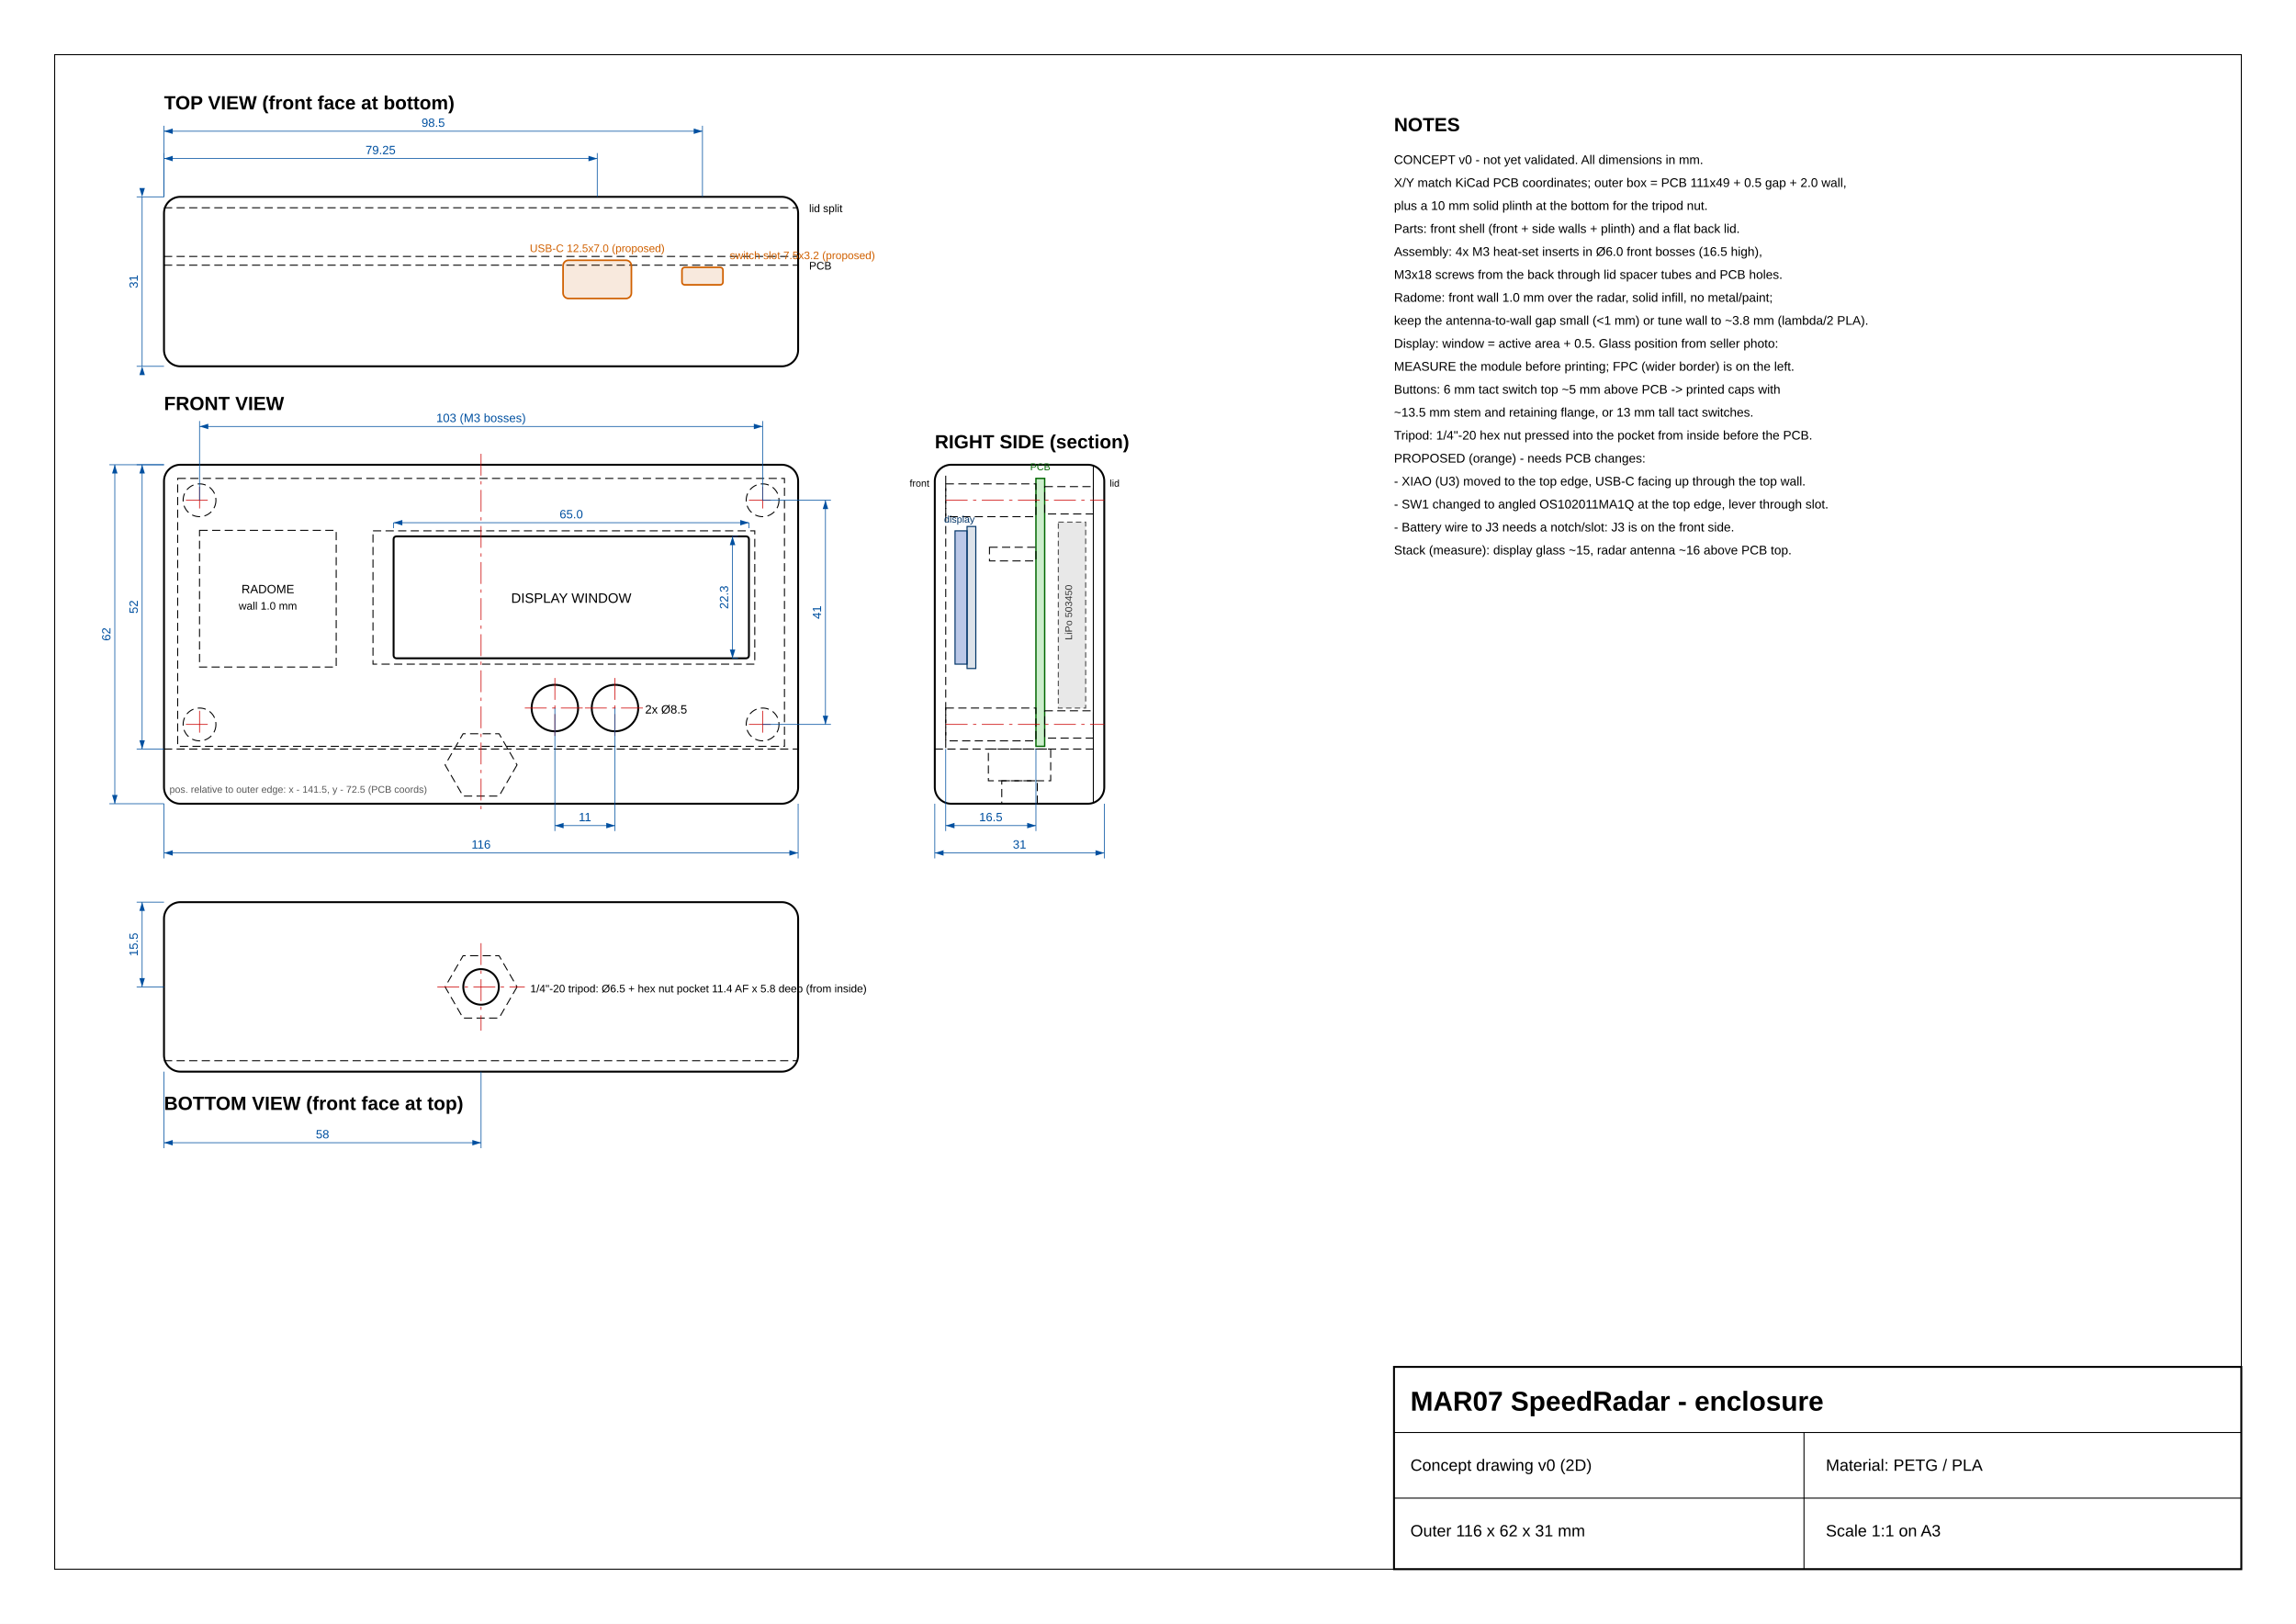
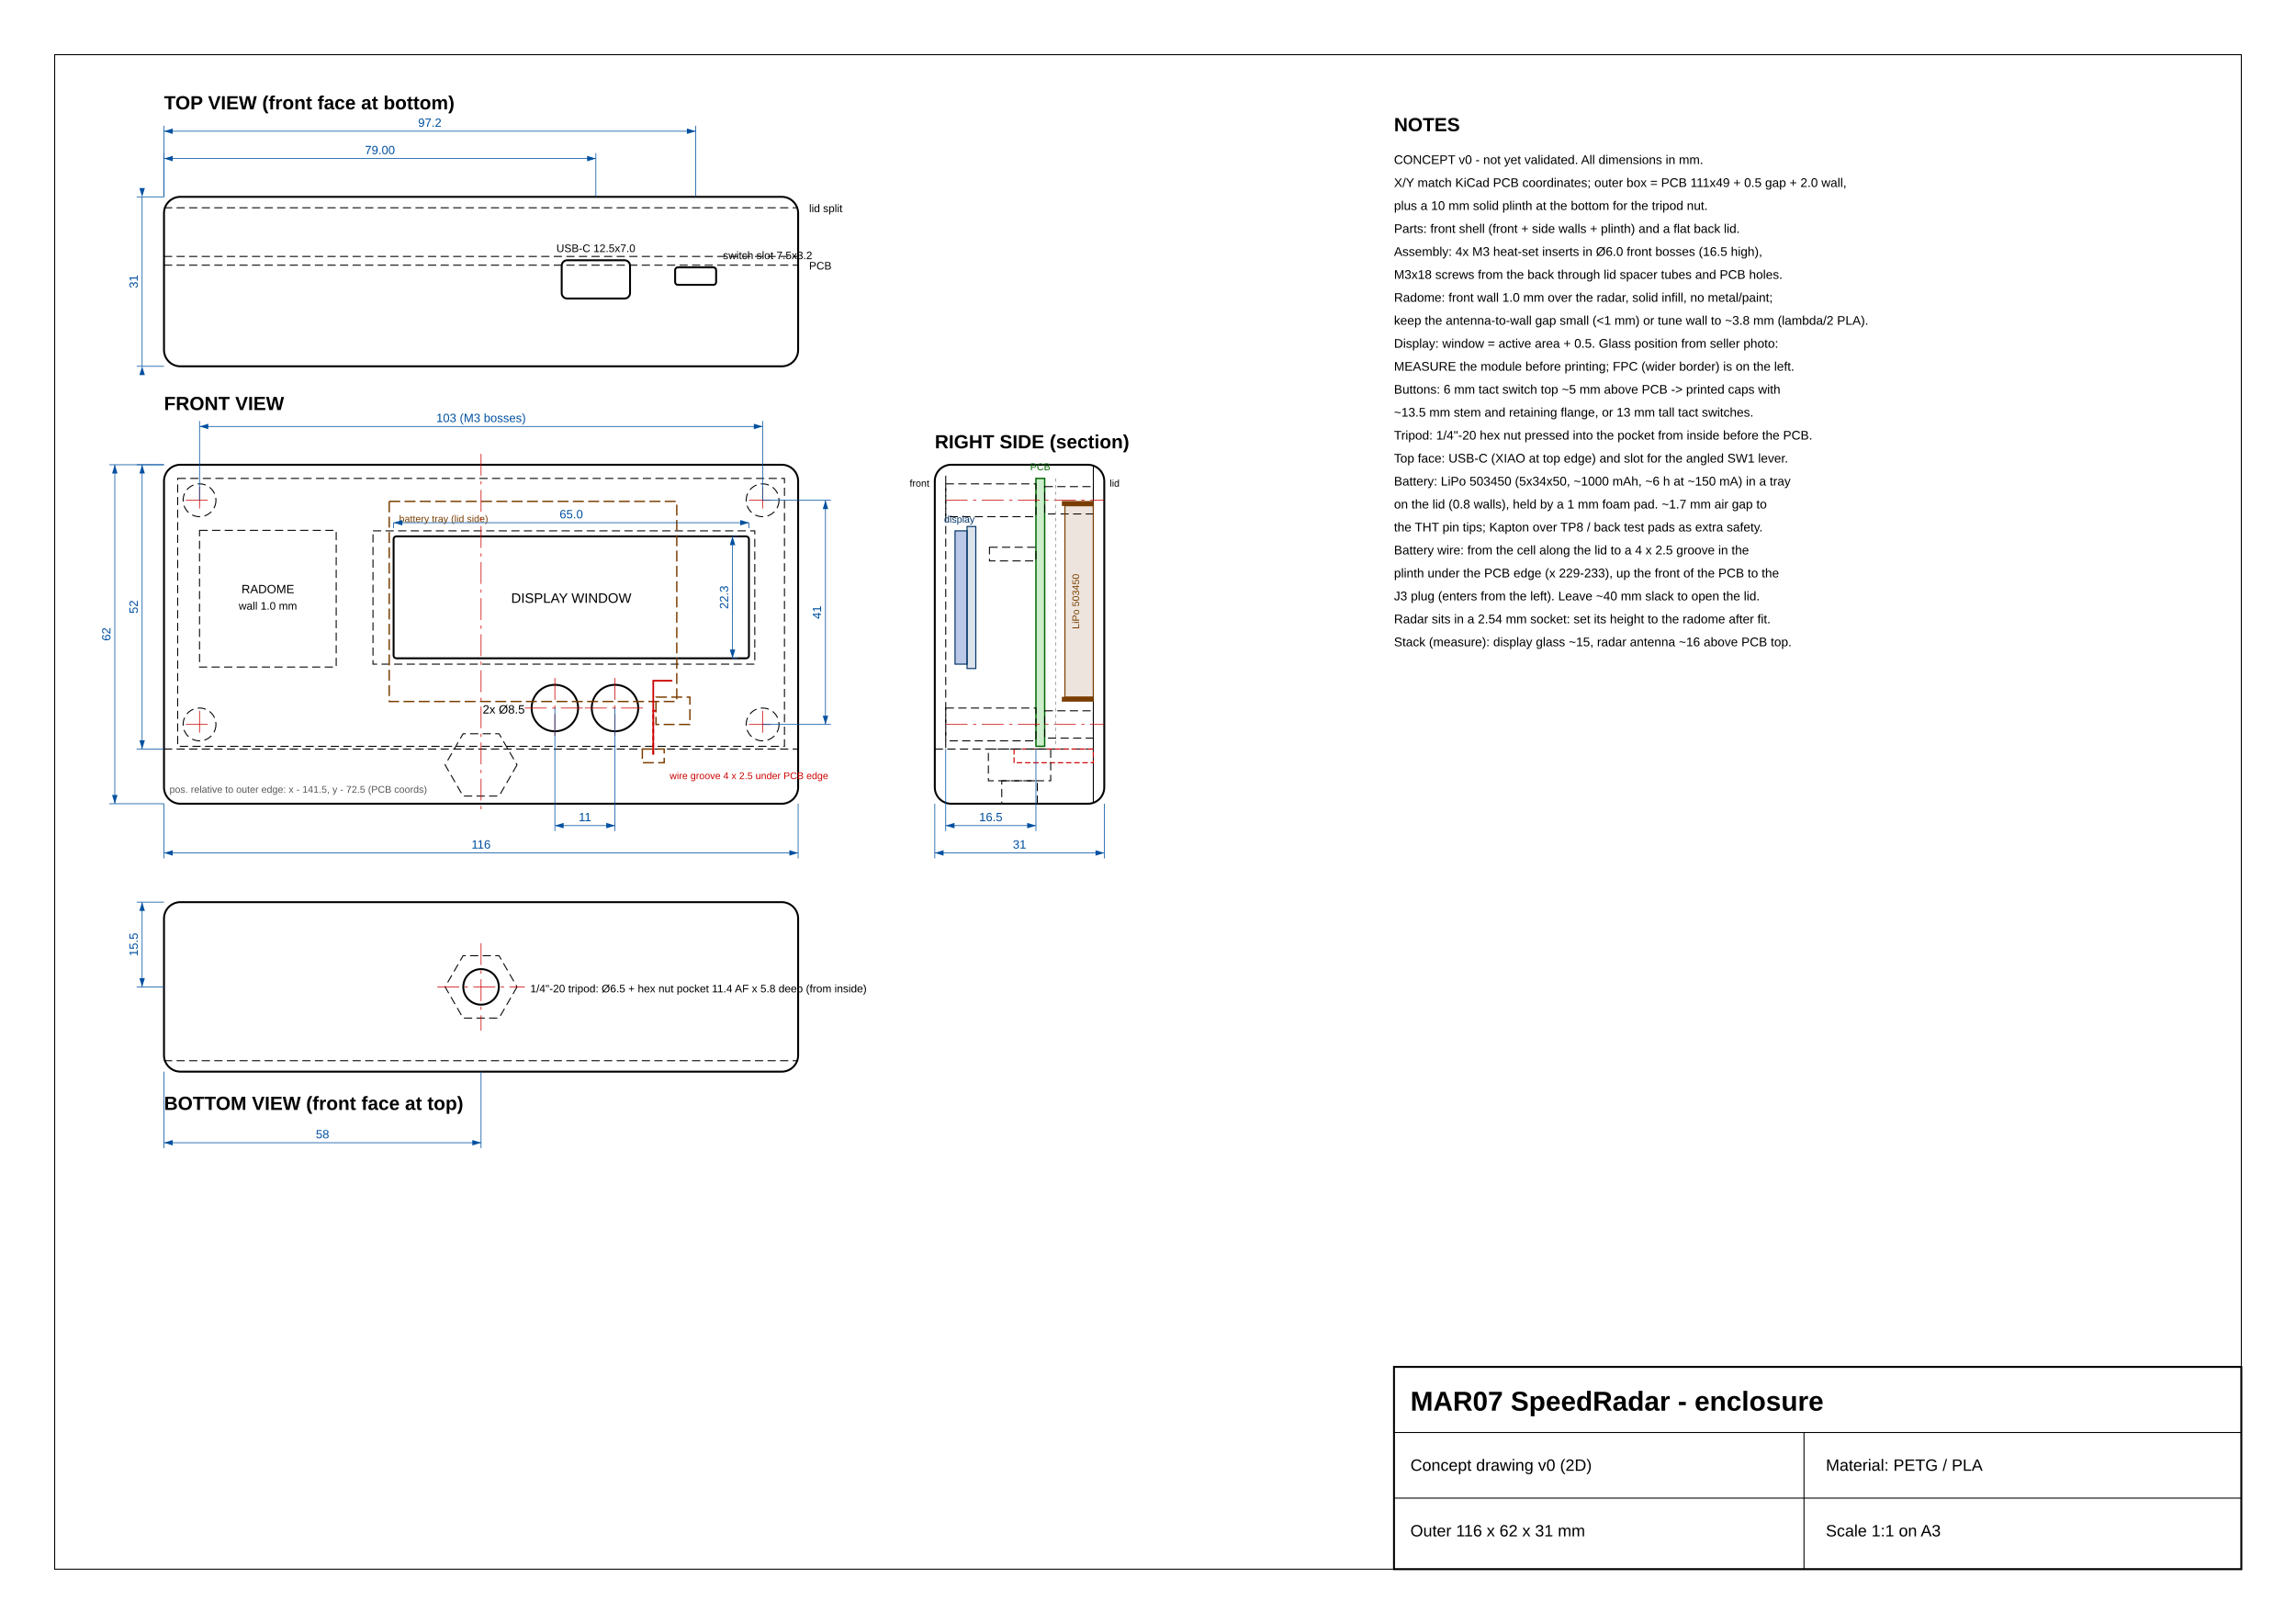
<svg xmlns="http://www.w3.org/2000/svg" width="420mm" height="297mm" viewBox="0 0 420 297">
  <rect width="420" height="297" fill="#fff" />
  <rect x="10" y="10" width="400" height="277" stroke="#000" fill="none" stroke-width="0.18" />
  <text x="30.00" y="81.00" font-size="2" text-anchor="start" fill="#000" font-family="Arial, sans-serif" />
  <rect x="30.00" y="85.00" width="116.00" height="62.00" rx="3.0" stroke="#000" fill="none" stroke-width="0.35" />
  <rect x="72.00" y="98.10" width="65.00" height="22.30" rx="0.5" stroke="#000" fill="none" stroke-width="0.35" />
  <rect x="68.23" y="97.09" width="69.84" height="24.38" rx="0" stroke="#000" fill="none" stroke-width="0.18" stroke-dasharray="1.5 0.8" />
  <rect x="36.50" y="97.00" width="25.00" height="25.00" rx="0" stroke="#000" fill="none" stroke-width="0.18" stroke-dasharray="1.5 0.8" />
  <text x="49.00" y="108.50" font-size="2.2" text-anchor="middle" fill="#000" font-family="Arial, sans-serif">RADOME</text>
  <text x="49.00" y="111.50" font-size="2.0" text-anchor="middle" fill="#000" font-family="Arial, sans-serif">wall 1.0 mm</text>
  <text x="104.50" y="110.25" font-size="2.5" text-anchor="middle" fill="#000" font-family="Arial, sans-serif">DISPLAY WINDOW</text>
  <rect x="32.50" y="87.50" width="111.00" height="49.00" rx="0" stroke="#000" fill="none" stroke-width="0.18" stroke-dasharray="1.5 0.8" />
  <line x1="30.00" y1="137.00" x2="146.00" y2="137.00" stroke="#000" fill="none" stroke-width="0.18" stroke-dasharray="1.5 0.8" />
  <circle cx="101.50" cy="129.50" r="4.25" stroke="#000" fill="none" stroke-width="0.35" />
  <line x1="96.00" y1="129.50" x2="107.00" y2="129.50" stroke="#c00" fill="none" stroke-width="0.13" stroke-dasharray="4 1 0.6 1" />
  <line x1="101.50" y1="124.00" x2="101.50" y2="135.00" stroke="#c00" fill="none" stroke-width="0.13" stroke-dasharray="4 1 0.6 1" />
  <circle cx="112.50" cy="129.50" r="4.25" stroke="#000" fill="none" stroke-width="0.35" />
  <line x1="107.00" y1="129.50" x2="118.00" y2="129.50" stroke="#c00" fill="none" stroke-width="0.13" stroke-dasharray="4 1 0.6 1" />
  <line x1="112.50" y1="124.00" x2="112.50" y2="135.00" stroke="#c00" fill="none" stroke-width="0.13" stroke-dasharray="4 1 0.6 1" />
  <circle cx="36.50" cy="91.50" r="3.00" stroke="#000" fill="none" stroke-width="0.18" stroke-dasharray="1.5 0.8" />
  <line x1="34.00" y1="91.50" x2="39.00" y2="91.50" stroke="#c00" fill="none" stroke-width="0.13" stroke-dasharray="4 1 0.6 1" />
  <line x1="36.50" y1="89.00" x2="36.50" y2="94.00" stroke="#c00" fill="none" stroke-width="0.13" stroke-dasharray="4 1 0.6 1" />
  <circle cx="139.50" cy="91.50" r="3.00" stroke="#000" fill="none" stroke-width="0.18" stroke-dasharray="1.5 0.8" />
  <line x1="137.00" y1="91.50" x2="142.00" y2="91.50" stroke="#c00" fill="none" stroke-width="0.13" stroke-dasharray="4 1 0.6 1" />
  <line x1="139.50" y1="89.00" x2="139.50" y2="94.00" stroke="#c00" fill="none" stroke-width="0.13" stroke-dasharray="4 1 0.6 1" />
  <circle cx="36.50" cy="132.50" r="3.00" stroke="#000" fill="none" stroke-width="0.18" stroke-dasharray="1.5 0.8" />
  <line x1="34.00" y1="132.50" x2="39.00" y2="132.50" stroke="#c00" fill="none" stroke-width="0.13" stroke-dasharray="4 1 0.6 1" />
  <line x1="36.50" y1="130.00" x2="36.50" y2="135.00" stroke="#c00" fill="none" stroke-width="0.13" stroke-dasharray="4 1 0.6 1" />
  <circle cx="139.50" cy="132.50" r="3.00" stroke="#000" fill="none" stroke-width="0.18" stroke-dasharray="1.5 0.8" />
  <line x1="137.00" y1="132.50" x2="142.00" y2="132.50" stroke="#c00" fill="none" stroke-width="0.13" stroke-dasharray="4 1 0.6 1" />
  <line x1="139.50" y1="130.00" x2="139.50" y2="135.00" stroke="#c00" fill="none" stroke-width="0.13" stroke-dasharray="4 1 0.6 1" />
  <polygon points="94.58,139.90 91.29,145.60 84.71,145.60 81.42,139.90 84.71,134.20 91.29,134.20" stroke="#000" fill="none" stroke-width="0.18" stroke-dasharray="1.5 0.8" />
+   <rect x="71.20" y="91.70" width="52.60" height="36.60" rx="0" stroke="#7a3d00" fill="none" stroke-width="0.25" stroke-dasharray="2 0.8" />
+   <text x="73.00" y="95.50" font-size="1.8" text-anchor="start" fill="#7a3d00" font-family="Arial, sans-serif">battery tray (lid side)</text>
+   <rect x="120.00" y="127.50" width="6.20" height="5.00" rx="0" stroke="#7a3d00" fill="none" stroke-width="0.25" stroke-dasharray="2 0.8" />
+   <rect x="117.50" y="137.00" width="4.00" height="2.50" rx="0" stroke="#7a3d00" fill="none" stroke-width="0.25" stroke-dasharray="2 0.8" />
+   <polyline points="123.00,124.50 119.50,124.50 119.50,138.00" stroke="#c00" fill="none" stroke-width="0.3" />
+   <polyline points="119.50,138.00 119.50,130.00 120.00,130.00" stroke="#c00" fill="none" stroke-width="0.3" stroke-dasharray="0.8 0.5" />
+   <text x="122.50" y="142.50" font-size="1.8" text-anchor="start" fill="#c00" font-family="Arial, sans-serif">wire groove 4 x 2.5 under PCB edge</text>
  <line x1="88.00" y1="83.00" x2="88.00" y2="149.00" stroke="#c00" fill="none" stroke-width="0.13" stroke-dasharray="4 1 0.6 1" />
  <text x="30.00" y="75.00" font-size="3.5" text-anchor="start" fill="#000" font-weight="bold" font-family="Arial, sans-serif">FRONT VIEW</text>
  <line x1="30.00" y1="147.00" x2="30.00" y2="157.00" stroke="#0050a0" fill="none" stroke-width="0.13" />
  <line x1="146.00" y1="147.00" x2="146.00" y2="157.00" stroke="#0050a0" fill="none" stroke-width="0.13" />
  <line x1="30.00" y1="156.00" x2="146.00" y2="156.00" stroke="#0050a0" fill="none" stroke-width="0.13" />
  <polygon points="30.00,156.00 31.60,155.50 31.60,156.50" fill="#0050a0" />
  <polygon points="146.00,156.00 144.40,155.50 144.40,156.50" fill="#0050a0" />
  <text x="88.00" y="155.20" font-size="2.2" text-anchor="middle" fill="#0050a0" font-family="Arial, sans-serif">116</text>
  <line x1="30.00" y1="85.00" x2="20.00" y2="85.00" stroke="#0050a0" fill="none" stroke-width="0.13" />
  <line x1="30.00" y1="147.00" x2="20.00" y2="147.00" stroke="#0050a0" fill="none" stroke-width="0.13" />
  <line x1="21.00" y1="85.00" x2="21.00" y2="147.00" stroke="#0050a0" fill="none" stroke-width="0.13" />
  <polygon points="21.00,85.00 20.50,86.60 21.50,86.60" fill="#0050a0" />
  <polygon points="21.00,147.00 20.50,145.40 21.50,145.40" fill="#0050a0" />
  <text x="20.20" y="116.00" font-size="2.2" text-anchor="middle" fill="#0050a0" transform="rotate(-90 20.20 116.00)" font-family="Arial, sans-serif">62</text>
  <line x1="30.00" y1="85.00" x2="25.00" y2="85.00" stroke="#0050a0" fill="none" stroke-width="0.13" />
  <line x1="30.00" y1="137.00" x2="25.00" y2="137.00" stroke="#0050a0" fill="none" stroke-width="0.13" />
  <line x1="26.00" y1="85.00" x2="26.00" y2="137.00" stroke="#0050a0" fill="none" stroke-width="0.13" />
  <polygon points="26.00,85.00 25.50,86.60 26.50,86.60" fill="#0050a0" />
  <polygon points="26.00,137.00 25.50,135.40 26.50,135.40" fill="#0050a0" />
  <text x="25.20" y="111.00" font-size="2.2" text-anchor="middle" fill="#0050a0" transform="rotate(-90 25.20 111.00)" font-family="Arial, sans-serif">52</text>
  <line x1="36.50" y1="91.50" x2="36.50" y2="77.00" stroke="#0050a0" fill="none" stroke-width="0.13" />
  <line x1="139.50" y1="91.50" x2="139.50" y2="77.00" stroke="#0050a0" fill="none" stroke-width="0.13" />
  <line x1="36.50" y1="78.00" x2="139.50" y2="78.00" stroke="#0050a0" fill="none" stroke-width="0.13" />
  <polygon points="36.50,78.00 38.10,77.50 38.10,78.50" fill="#0050a0" />
  <polygon points="139.50,78.00 137.90,77.50 137.90,78.50" fill="#0050a0" />
  <text x="88.00" y="77.20" font-size="2.2" text-anchor="middle" fill="#0050a0" font-family="Arial, sans-serif">103 (M3 bosses)</text>
  <line x1="139.50" y1="91.50" x2="152.00" y2="91.50" stroke="#0050a0" fill="none" stroke-width="0.13" />
  <line x1="139.50" y1="132.50" x2="152.00" y2="132.50" stroke="#0050a0" fill="none" stroke-width="0.13" />
  <line x1="151.00" y1="91.50" x2="151.00" y2="132.50" stroke="#0050a0" fill="none" stroke-width="0.13" />
  <polygon points="151.00,91.50 150.50,93.10 151.50,93.10" fill="#0050a0" />
  <polygon points="151.00,132.50 150.50,130.90 151.50,130.90" fill="#0050a0" />
  <text x="150.20" y="112.00" font-size="2.2" text-anchor="middle" fill="#0050a0" transform="rotate(-90 150.20 112.00)" font-family="Arial, sans-serif">41</text>
  <line x1="72.00" y1="95.60" x2="72.00" y2="96.60" stroke="#0050a0" fill="none" stroke-width="0.13" />
  <line x1="137.00" y1="95.60" x2="137.00" y2="96.60" stroke="#0050a0" fill="none" stroke-width="0.13" />
  <line x1="72.00" y1="95.60" x2="137.00" y2="95.60" stroke="#0050a0" fill="none" stroke-width="0.13" />
  <polygon points="72.00,95.60 73.60,95.10 73.60,96.10" fill="#0050a0" />
  <polygon points="137.00,95.60 135.40,95.10 135.40,96.10" fill="#0050a0" />
  <text x="104.50" y="94.80" font-size="2.2" text-anchor="middle" fill="#0050a0" font-family="Arial, sans-serif">65.0</text>
  <line x1="134.00" y1="98.10" x2="135.00" y2="98.10" stroke="#0050a0" fill="none" stroke-width="0.13" />
  <line x1="134.00" y1="120.40" x2="135.00" y2="120.40" stroke="#0050a0" fill="none" stroke-width="0.13" />
  <line x1="134.00" y1="98.10" x2="134.00" y2="120.40" stroke="#0050a0" fill="none" stroke-width="0.13" />
  <polygon points="134.00,98.10 133.50,99.70 134.50,99.70" fill="#0050a0" />
  <polygon points="134.00,120.40 133.50,118.80 134.50,118.80" fill="#0050a0" />
  <text x="133.20" y="109.25" font-size="2.2" text-anchor="middle" fill="#0050a0" transform="rotate(-90 133.20 109.25)" font-family="Arial, sans-serif">22.3</text>
  <line x1="101.50" y1="129.50" x2="101.50" y2="152.00" stroke="#0050a0" fill="none" stroke-width="0.13" />
  <line x1="112.50" y1="129.50" x2="112.50" y2="152.00" stroke="#0050a0" fill="none" stroke-width="0.13" />
  <line x1="101.50" y1="151.00" x2="112.50" y2="151.00" stroke="#0050a0" fill="none" stroke-width="0.13" />
  <polygon points="101.50,151.00 103.10,150.50 103.10,151.50" fill="#0050a0" />
  <polygon points="112.50,151.00 110.90,150.50 110.90,151.50" fill="#0050a0" />
  <text x="107.00" y="150.20" font-size="2.2" text-anchor="middle" fill="#0050a0" font-family="Arial, sans-serif">11</text>
-   <text x="118.00" y="130.50" font-size="2.2" text-anchor="start" fill="#000" font-family="Arial, sans-serif">2x Ø8.5</text>
+   <text x="96.00" y="130.50" font-size="2.2" text-anchor="end" fill="#000" font-family="Arial, sans-serif">2x Ø8.5</text>
  <text x="31.00" y="145.00" font-size="1.8" text-anchor="start" fill="#555" font-family="Arial, sans-serif">pos. relative to outer edge: x - 141.5, y - 72.5 (PCB coords)</text>
  <rect x="30.00" y="36.00" width="116.00" height="31.00" rx="3.0" stroke="#000" fill="none" stroke-width="0.35" />
  <line x1="30.00" y1="38.00" x2="146.00" y2="38.00" stroke="#000" fill="none" stroke-width="0.18" stroke-dasharray="1.5 0.8" />
  <line x1="30.00" y1="48.50" x2="146.00" y2="48.50" stroke="#000" fill="none" stroke-width="0.18" stroke-dasharray="1.5 0.8" />
  <line x1="30.00" y1="46.90" x2="146.00" y2="46.90" stroke="#000" fill="none" stroke-width="0.18" stroke-dasharray="1.5 0.8" />
-   <rect x="103.00" y="47.60" width="12.50" height="7.00" rx="1" stroke="#d06000" fill="#d0600022" stroke-width="0.3" />
-   <text x="109.25" y="46.10" font-size="2.0" text-anchor="middle" fill="#d06000" font-family="Arial, sans-serif">USB-C 12.5x7.0 (proposed)</text>
-   <rect x="124.75" y="48.90" width="7.50" height="3.20" rx="0.5" stroke="#d06000" fill="#d0600022" stroke-width="0.3" />
-   <text x="133.50" y="47.40" font-size="2.0" text-anchor="start" fill="#d06000" font-family="Arial, sans-serif">switch slot 7.5x3.2 (proposed)</text>
+   <rect x="102.75" y="47.60" width="12.50" height="7.00" rx="1" stroke="#000" fill="none" stroke-width="0.35" />
+   <text x="109.00" y="46.10" font-size="2.0" text-anchor="middle" fill="#000" font-family="Arial, sans-serif">USB-C 12.5x7.0</text>
+   <rect x="123.50" y="48.90" width="7.50" height="3.20" rx="0.5" stroke="#000" fill="none" stroke-width="0.35" />
+   <text x="132.25" y="47.40" font-size="2.0" text-anchor="start" fill="#000" font-family="Arial, sans-serif">switch slot 7.5x3.2</text>
  <text x="148.00" y="49.30" font-size="2.0" text-anchor="start" fill="#000" font-family="Arial, sans-serif">PCB</text>
  <text x="148.00" y="38.80" font-size="2.0" text-anchor="start" fill="#000" font-family="Arial, sans-serif">lid split</text>
  <text x="30.00" y="20.00" font-size="3.5" text-anchor="start" fill="#000" font-weight="bold" font-family="Arial, sans-serif">TOP VIEW (front face at bottom)</text>
  <line x1="30.00" y1="67.00" x2="25.00" y2="67.00" stroke="#0050a0" fill="none" stroke-width="0.13" />
  <line x1="30.00" y1="36.00" x2="25.00" y2="36.00" stroke="#0050a0" fill="none" stroke-width="0.13" />
  <line x1="26.00" y1="67.00" x2="26.00" y2="36.00" stroke="#0050a0" fill="none" stroke-width="0.13" />
  <polygon points="26.00,67.00 25.50,68.60 26.50,68.60" fill="#0050a0" />
  <polygon points="26.00,36.00 25.50,34.40 26.50,34.40" fill="#0050a0" />
  <text x="25.20" y="51.50" font-size="2.2" text-anchor="middle" fill="#0050a0" transform="rotate(-90 25.20 51.50)" font-family="Arial, sans-serif">31</text>
  <line x1="30.00" y1="36.00" x2="30.00" y2="28.00" stroke="#0050a0" fill="none" stroke-width="0.13" />
-   <line x1="109.25" y1="36.00" x2="109.25" y2="28.00" stroke="#0050a0" fill="none" stroke-width="0.13" />
-   <line x1="30.00" y1="29.00" x2="109.25" y2="29.00" stroke="#0050a0" fill="none" stroke-width="0.13" />
+   <line x1="109.00" y1="36.00" x2="109.00" y2="28.00" stroke="#0050a0" fill="none" stroke-width="0.13" />
+   <line x1="30.00" y1="29.00" x2="109.00" y2="29.00" stroke="#0050a0" fill="none" stroke-width="0.13" />
  <polygon points="30.00,29.00 31.60,28.50 31.60,29.50" fill="#0050a0" />
-   <polygon points="109.25,29.00 107.65,28.50 107.65,29.50" fill="#0050a0" />
-   <text x="69.62" y="28.20" font-size="2.2" text-anchor="middle" fill="#0050a0" font-family="Arial, sans-serif">79.25</text>
+   <polygon points="109.00,29.00 107.40,28.50 107.40,29.50" fill="#0050a0" />
+   <text x="69.50" y="28.20" font-size="2.2" text-anchor="middle" fill="#0050a0" font-family="Arial, sans-serif">79.00</text>
  <line x1="30.00" y1="36.00" x2="30.00" y2="23.00" stroke="#0050a0" fill="none" stroke-width="0.13" />
-   <line x1="128.50" y1="36.00" x2="128.50" y2="23.00" stroke="#0050a0" fill="none" stroke-width="0.13" />
-   <line x1="30.00" y1="24.00" x2="128.50" y2="24.00" stroke="#0050a0" fill="none" stroke-width="0.13" />
+   <line x1="127.25" y1="36.00" x2="127.25" y2="23.00" stroke="#0050a0" fill="none" stroke-width="0.13" />
+   <line x1="30.00" y1="24.00" x2="127.25" y2="24.00" stroke="#0050a0" fill="none" stroke-width="0.13" />
  <polygon points="30.00,24.00 31.60,23.50 31.60,24.50" fill="#0050a0" />
-   <polygon points="128.50,24.00 126.90,23.50 126.90,24.50" fill="#0050a0" />
-   <text x="79.25" y="23.20" font-size="2.2" text-anchor="middle" fill="#0050a0" font-family="Arial, sans-serif">98.5</text>
+   <polygon points="127.25,24.00 125.65,23.50 125.65,24.50" fill="#0050a0" />
+   <text x="78.62" y="23.20" font-size="2.2" text-anchor="middle" fill="#0050a0" font-family="Arial, sans-serif">97.2</text>
  <rect x="30.00" y="165.00" width="116.00" height="31.00" rx="3.0" stroke="#000" fill="none" stroke-width="0.35" />
  <line x1="30.00" y1="194.00" x2="146.00" y2="194.00" stroke="#000" fill="none" stroke-width="0.18" stroke-dasharray="1.5 0.8" />
  <circle cx="88.00" cy="180.50" r="3.25" stroke="#000" fill="none" stroke-width="0.35" />
  <polygon points="94.58,180.50 91.29,186.20 84.71,186.20 81.42,180.50 84.71,174.80 91.29,174.80" stroke="#000" fill="none" stroke-width="0.18" stroke-dasharray="1.5 0.8" />
  <line x1="80.00" y1="180.50" x2="96.00" y2="180.50" stroke="#c00" fill="none" stroke-width="0.13" stroke-dasharray="4 1 0.6 1" />
  <line x1="88.00" y1="172.50" x2="88.00" y2="188.50" stroke="#c00" fill="none" stroke-width="0.13" stroke-dasharray="4 1 0.6 1" />
  <text x="97.00" y="181.50" font-size="2.0" text-anchor="start" fill="#000" font-family="Arial, sans-serif">1/4"-20 tripod: Ø6.5 + hex nut pocket 11.4 AF x 5.8 deep (from inside)</text>
  <text x="30.00" y="203.00" font-size="3.5" text-anchor="start" fill="#000" font-weight="bold" font-family="Arial, sans-serif">BOTTOM VIEW (front face at top)</text>
  <line x1="30.00" y1="196.00" x2="30.00" y2="210.00" stroke="#0050a0" fill="none" stroke-width="0.13" />
  <line x1="88.00" y1="196.00" x2="88.00" y2="210.00" stroke="#0050a0" fill="none" stroke-width="0.13" />
  <line x1="30.00" y1="209.00" x2="88.00" y2="209.00" stroke="#0050a0" fill="none" stroke-width="0.13" />
  <polygon points="30.00,209.00 31.60,208.50 31.60,209.50" fill="#0050a0" />
  <polygon points="88.00,209.00 86.40,208.50 86.40,209.50" fill="#0050a0" />
  <text x="59.00" y="208.20" font-size="2.2" text-anchor="middle" fill="#0050a0" font-family="Arial, sans-serif">58</text>
  <line x1="30.00" y1="165.00" x2="25.00" y2="165.00" stroke="#0050a0" fill="none" stroke-width="0.13" />
  <line x1="30.00" y1="180.50" x2="25.00" y2="180.50" stroke="#0050a0" fill="none" stroke-width="0.13" />
  <line x1="26.00" y1="165.00" x2="26.00" y2="180.50" stroke="#0050a0" fill="none" stroke-width="0.13" />
  <polygon points="26.00,165.00 25.50,166.60 26.50,166.60" fill="#0050a0" />
  <polygon points="26.00,180.50 25.50,178.90 26.50,178.90" fill="#0050a0" />
  <text x="25.20" y="172.75" font-size="2.2" text-anchor="middle" fill="#0050a0" transform="rotate(-90 25.20 172.75)" font-family="Arial, sans-serif">15.5</text>
  <rect x="171.00" y="85.00" width="31.00" height="62.00" rx="3.0" stroke="#000" fill="none" stroke-width="0.35" />
  <line x1="173.00" y1="87.00" x2="173.00" y2="137.00" stroke="#000" fill="none" stroke-width="0.18" stroke-dasharray="1.5 0.8" />
  <line x1="200.00" y1="85.00" x2="200.00" y2="147.00" stroke="#000" fill="none" stroke-width="0.18" />
  <line x1="171.00" y1="137.00" x2="200.00" y2="137.00" stroke="#000" fill="none" stroke-width="0.18" stroke-dasharray="1.5 0.8" />
  <rect x="189.50" y="87.50" width="1.60" height="49.00" rx="0" stroke="#060" fill="#0a03" stroke-width="0.25" />
  <rect x="181.00" y="100.09" width="8.50" height="2.50" rx="0" stroke="#000" fill="none" stroke-width="0.18" stroke-dasharray="1.5 0.8" />
  <rect x="176.90" y="96.29" width="1.60" height="25.98" rx="0" stroke="#036" fill="#0362" stroke-width="0.2" />
  <rect x="174.70" y="97.09" width="2.20" height="24.38" rx="0" stroke="#036" fill="#03a4" stroke-width="0.2" />
  <rect x="173.00" y="88.50" width="16.50" height="6.00" rx="0" stroke="#000" fill="none" stroke-width="0.18" stroke-dasharray="1.5 0.8" />
  <rect x="191.10" y="89.00" width="8.90" height="5.00" rx="0" stroke="#000" fill="none" stroke-width="0.18" stroke-dasharray="1.5 0.8" />
  <line x1="173.00" y1="91.50" x2="202.00" y2="91.50" stroke="#c00" fill="none" stroke-width="0.13" stroke-dasharray="4 1 0.6 1" />
  <rect x="173.00" y="129.50" width="16.50" height="6.00" rx="0" stroke="#000" fill="none" stroke-width="0.18" stroke-dasharray="1.5 0.8" />
  <rect x="191.10" y="130.00" width="8.90" height="5.00" rx="0" stroke="#000" fill="none" stroke-width="0.18" stroke-dasharray="1.5 0.8" />
  <line x1="173.00" y1="132.50" x2="202.00" y2="132.50" stroke="#c00" fill="none" stroke-width="0.13" stroke-dasharray="4 1 0.6 1" />
-   <rect x="193.60" y="95.50" width="5.00" height="34.00" rx="0" stroke="#555" fill="#5552" stroke-width="0.2" stroke-dasharray="1 0.6" />
-   <text x="196.10" y="112.00" font-size="1.8" text-anchor="middle" fill="#333" transform="rotate(-90 196.10 112.00)" font-family="Arial, sans-serif">LiPo 503450</text>
+   <rect x="194.80" y="92.50" width="5.20" height="35.00" rx="0" stroke="#7a3d00" fill="#7a3d0022" stroke-width="0.2" />
+   <rect x="194.30" y="91.70" width="5.70" height="0.80" rx="0" stroke="#7a3d00" fill="#7a3d00" stroke-width="0.1" />
+   <rect x="194.30" y="127.50" width="5.70" height="0.80" rx="0" stroke="#7a3d00" fill="#7a3d00" stroke-width="0.1" />
+   <line x1="193.10" y1="87.50" x2="193.10" y2="136.50" stroke="#999" stroke-width="0.15" stroke-dasharray="0.6 0.6" />
+   <text x="197.40" y="110.00" font-size="1.8" text-anchor="middle" fill="#7a3d00" transform="rotate(-90 197.40 110.00)" font-family="Arial, sans-serif">LiPo 503450</text>
+   <rect x="185.50" y="137.00" width="14.50" height="2.50" rx="0" stroke="#c00" fill="none" stroke-width="0.2" stroke-dasharray="1 0.5" />
  <rect x="180.80" y="137.00" width="11.40" height="5.80" rx="0" stroke="#000" fill="none" stroke-width="0.18" stroke-dasharray="1.5 0.8" />
  <rect x="183.25" y="142.80" width="6.50" height="4.20" rx="0" stroke="#000" fill="none" stroke-width="0.18" stroke-dasharray="1.5 0.8" />
  <text x="171.00" y="82.00" font-size="3.5" text-anchor="start" fill="#000" font-weight="bold" font-family="Arial, sans-serif">RIGHT SIDE (section)</text>
  <line x1="171.00" y1="147.00" x2="171.00" y2="157.00" stroke="#0050a0" fill="none" stroke-width="0.13" />
  <line x1="202.00" y1="147.00" x2="202.00" y2="157.00" stroke="#0050a0" fill="none" stroke-width="0.13" />
  <line x1="171.00" y1="156.00" x2="202.00" y2="156.00" stroke="#0050a0" fill="none" stroke-width="0.13" />
  <polygon points="171.00,156.00 172.60,155.50 172.60,156.50" fill="#0050a0" />
  <polygon points="202.00,156.00 200.40,155.50 200.40,156.50" fill="#0050a0" />
  <text x="186.50" y="155.20" font-size="2.2" text-anchor="middle" fill="#0050a0" font-family="Arial, sans-serif">31</text>
  <line x1="173.00" y1="137.00" x2="173.00" y2="152.00" stroke="#0050a0" fill="none" stroke-width="0.13" />
  <line x1="189.50" y1="137.00" x2="189.50" y2="152.00" stroke="#0050a0" fill="none" stroke-width="0.13" />
  <line x1="173.00" y1="151.00" x2="189.50" y2="151.00" stroke="#0050a0" fill="none" stroke-width="0.13" />
  <polygon points="173.00,151.00 174.60,150.50 174.60,151.50" fill="#0050a0" />
  <polygon points="189.50,151.00 187.90,150.50 187.90,151.50" fill="#0050a0" />
  <text x="181.25" y="150.20" font-size="2.2" text-anchor="middle" fill="#0050a0" font-family="Arial, sans-serif">16.5</text>
  <text x="175.50" y="95.59" font-size="1.8" text-anchor="middle" fill="#036" font-family="Arial, sans-serif">display</text>
  <text x="190.30" y="86.00" font-size="1.8" text-anchor="middle" fill="#060" font-family="Arial, sans-serif">PCB</text>
  <text x="170.00" y="89.00" font-size="1.8" text-anchor="end" fill="#000" font-family="Arial, sans-serif">front</text>
  <text x="203.00" y="89.00" font-size="1.8" text-anchor="start" fill="#000" font-family="Arial, sans-serif">lid</text>
  <text x="255.00" y="24.00" font-size="3.5" text-anchor="start" fill="#000" font-weight="bold" font-family="Arial, sans-serif">NOTES</text>
  <text x="255.00" y="30.00" font-size="2.3" text-anchor="start" fill="#000" font-family="Arial, sans-serif">CONCEPT v0 - not yet validated. All dimensions in mm.</text>
  <text x="255.00" y="34.20" font-size="2.3" text-anchor="start" fill="#000" font-family="Arial, sans-serif">X/Y match KiCad PCB coordinates; outer box = PCB 111x49 + 0.5 gap + 2.0 wall,</text>
  <text x="255.00" y="38.40" font-size="2.3" text-anchor="start" fill="#000" font-family="Arial, sans-serif">  plus a 10 mm solid plinth at the bottom for the tripod nut.</text>
  <text x="255.00" y="42.60" font-size="2.3" text-anchor="start" fill="#000" font-family="Arial, sans-serif">Parts: front shell (front + side walls + plinth) and a flat back lid.</text>
  <text x="255.00" y="46.80" font-size="2.3" text-anchor="start" fill="#000" font-family="Arial, sans-serif">Assembly: 4x M3 heat-set inserts in Ø6.0 front bosses (16.5 high),</text>
  <text x="255.00" y="51.00" font-size="2.3" text-anchor="start" fill="#000" font-family="Arial, sans-serif">  M3x18 screws from the back through lid spacer tubes and PCB holes.</text>
  <text x="255.00" y="55.20" font-size="2.3" text-anchor="start" fill="#000" font-family="Arial, sans-serif">Radome: front wall 1.0 mm over the radar, solid infill, no metal/paint;</text>
  <text x="255.00" y="59.40" font-size="2.3" text-anchor="start" fill="#000" font-family="Arial, sans-serif">  keep the antenna-to-wall gap small (&lt;1 mm) or tune wall to ~3.8 mm (lambda/2 PLA).</text>
  <text x="255.00" y="63.60" font-size="2.3" text-anchor="start" fill="#000" font-family="Arial, sans-serif">Display: window = active area + 0.5. Glass position from seller photo:</text>
  <text x="255.00" y="67.80" font-size="2.3" text-anchor="start" fill="#000" font-family="Arial, sans-serif">  MEASURE the module before printing; FPC (wider border) is on the left.</text>
  <text x="255.00" y="72.00" font-size="2.3" text-anchor="start" fill="#000" font-family="Arial, sans-serif">Buttons: 6 mm tact switch top ~5 mm above PCB -&gt; printed caps with</text>
  <text x="255.00" y="76.20" font-size="2.3" text-anchor="start" fill="#000" font-family="Arial, sans-serif">  ~13.5 mm stem and retaining flange, or 13 mm tall tact switches.</text>
  <text x="255.00" y="80.40" font-size="2.3" text-anchor="start" fill="#000" font-family="Arial, sans-serif">Tripod: 1/4"-20 hex nut pressed into the pocket from inside before the PCB.</text>
-   <text x="255.00" y="84.60" font-size="2.3" text-anchor="start" fill="#000" font-family="Arial, sans-serif">PROPOSED (orange) - needs PCB changes:</text>
-   <text x="255.00" y="88.80" font-size="2.3" text-anchor="start" fill="#000" font-family="Arial, sans-serif">  - XIAO (U3) moved to the top edge, USB-C facing up through the top wall.</text>
-   <text x="255.00" y="93.00" font-size="2.3" text-anchor="start" fill="#000" font-family="Arial, sans-serif">  - SW1 changed to angled OS102011MA1Q at the top edge, lever through slot.</text>
-   <text x="255.00" y="97.20" font-size="2.3" text-anchor="start" fill="#000" font-family="Arial, sans-serif">  - Battery wire to J3 needs a notch/slot: J3 is on the front side.</text>
-   <text x="255.00" y="101.40" font-size="2.3" text-anchor="start" fill="#000" font-family="Arial, sans-serif">Stack (measure): display glass ~15, radar antenna ~16 above PCB top.</text>
+   <text x="255.00" y="84.60" font-size="2.3" text-anchor="start" fill="#000" font-family="Arial, sans-serif">Top face: USB-C (XIAO at top edge) and slot for the angled SW1 lever.</text>
+   <text x="255.00" y="88.80" font-size="2.3" text-anchor="start" fill="#000" font-family="Arial, sans-serif">Battery: LiPo 503450 (5x34x50, ~1000 mAh, ~6 h at ~150 mA) in a tray</text>
+   <text x="255.00" y="93.00" font-size="2.3" text-anchor="start" fill="#000" font-family="Arial, sans-serif">  on the lid (0.8 walls), held by a 1 mm foam pad. ~1.7 mm air gap to</text>
+   <text x="255.00" y="97.20" font-size="2.3" text-anchor="start" fill="#000" font-family="Arial, sans-serif">  the THT pin tips; Kapton over TP8 / back test pads as extra safety.</text>
+   <text x="255.00" y="101.40" font-size="2.3" text-anchor="start" fill="#000" font-family="Arial, sans-serif">Battery wire: from the cell along the lid to a 4 x 2.5 groove in the</text>
+   <text x="255.00" y="105.60" font-size="2.3" text-anchor="start" fill="#000" font-family="Arial, sans-serif">  plinth under the PCB edge (x 229-233), up the front of the PCB to the</text>
+   <text x="255.00" y="109.80" font-size="2.3" text-anchor="start" fill="#000" font-family="Arial, sans-serif">  J3 plug (enters from the left). Leave ~40 mm slack to open the lid.</text>
+   <text x="255.00" y="114.00" font-size="2.3" text-anchor="start" fill="#000" font-family="Arial, sans-serif">Radar sits in a 2.54 mm socket: set its height to the radome after fit.</text>
+   <text x="255.00" y="118.20" font-size="2.3" text-anchor="start" fill="#000" font-family="Arial, sans-serif">Stack (measure): display glass ~15, radar antenna ~16 above PCB top.</text>
  <rect x="255.00" y="250.00" width="155.00" height="37.00" rx="0" stroke="#000" fill="none" stroke-width="0.35" />
  <line x1="255.00" y1="262.00" x2="410.00" y2="262.00" stroke="#000" fill="none" stroke-width="0.18" />
  <line x1="255.00" y1="274.00" x2="410.00" y2="274.00" stroke="#000" fill="none" stroke-width="0.18" />
  <line x1="330.00" y1="262.00" x2="330.00" y2="287.00" stroke="#000" fill="none" stroke-width="0.18" />
  <text x="258.00" y="258.00" font-size="5" text-anchor="start" fill="#000" font-weight="bold" font-family="Arial, sans-serif">MAR07 SpeedRadar - enclosure</text>
  <text x="258.00" y="269.00" font-size="3" text-anchor="start" fill="#000" font-family="Arial, sans-serif">Concept drawing v0 (2D)</text>
  <text x="334.00" y="269.00" font-size="3" text-anchor="start" fill="#000" font-family="Arial, sans-serif">Material: PETG / PLA</text>
  <text x="258.00" y="281.00" font-size="3" text-anchor="start" fill="#000" font-family="Arial, sans-serif">Outer 116 x 62 x 31 mm</text>
  <text x="334.00" y="281.00" font-size="3" text-anchor="start" fill="#000" font-family="Arial, sans-serif">Scale 1:1 on A3</text>
</svg>
